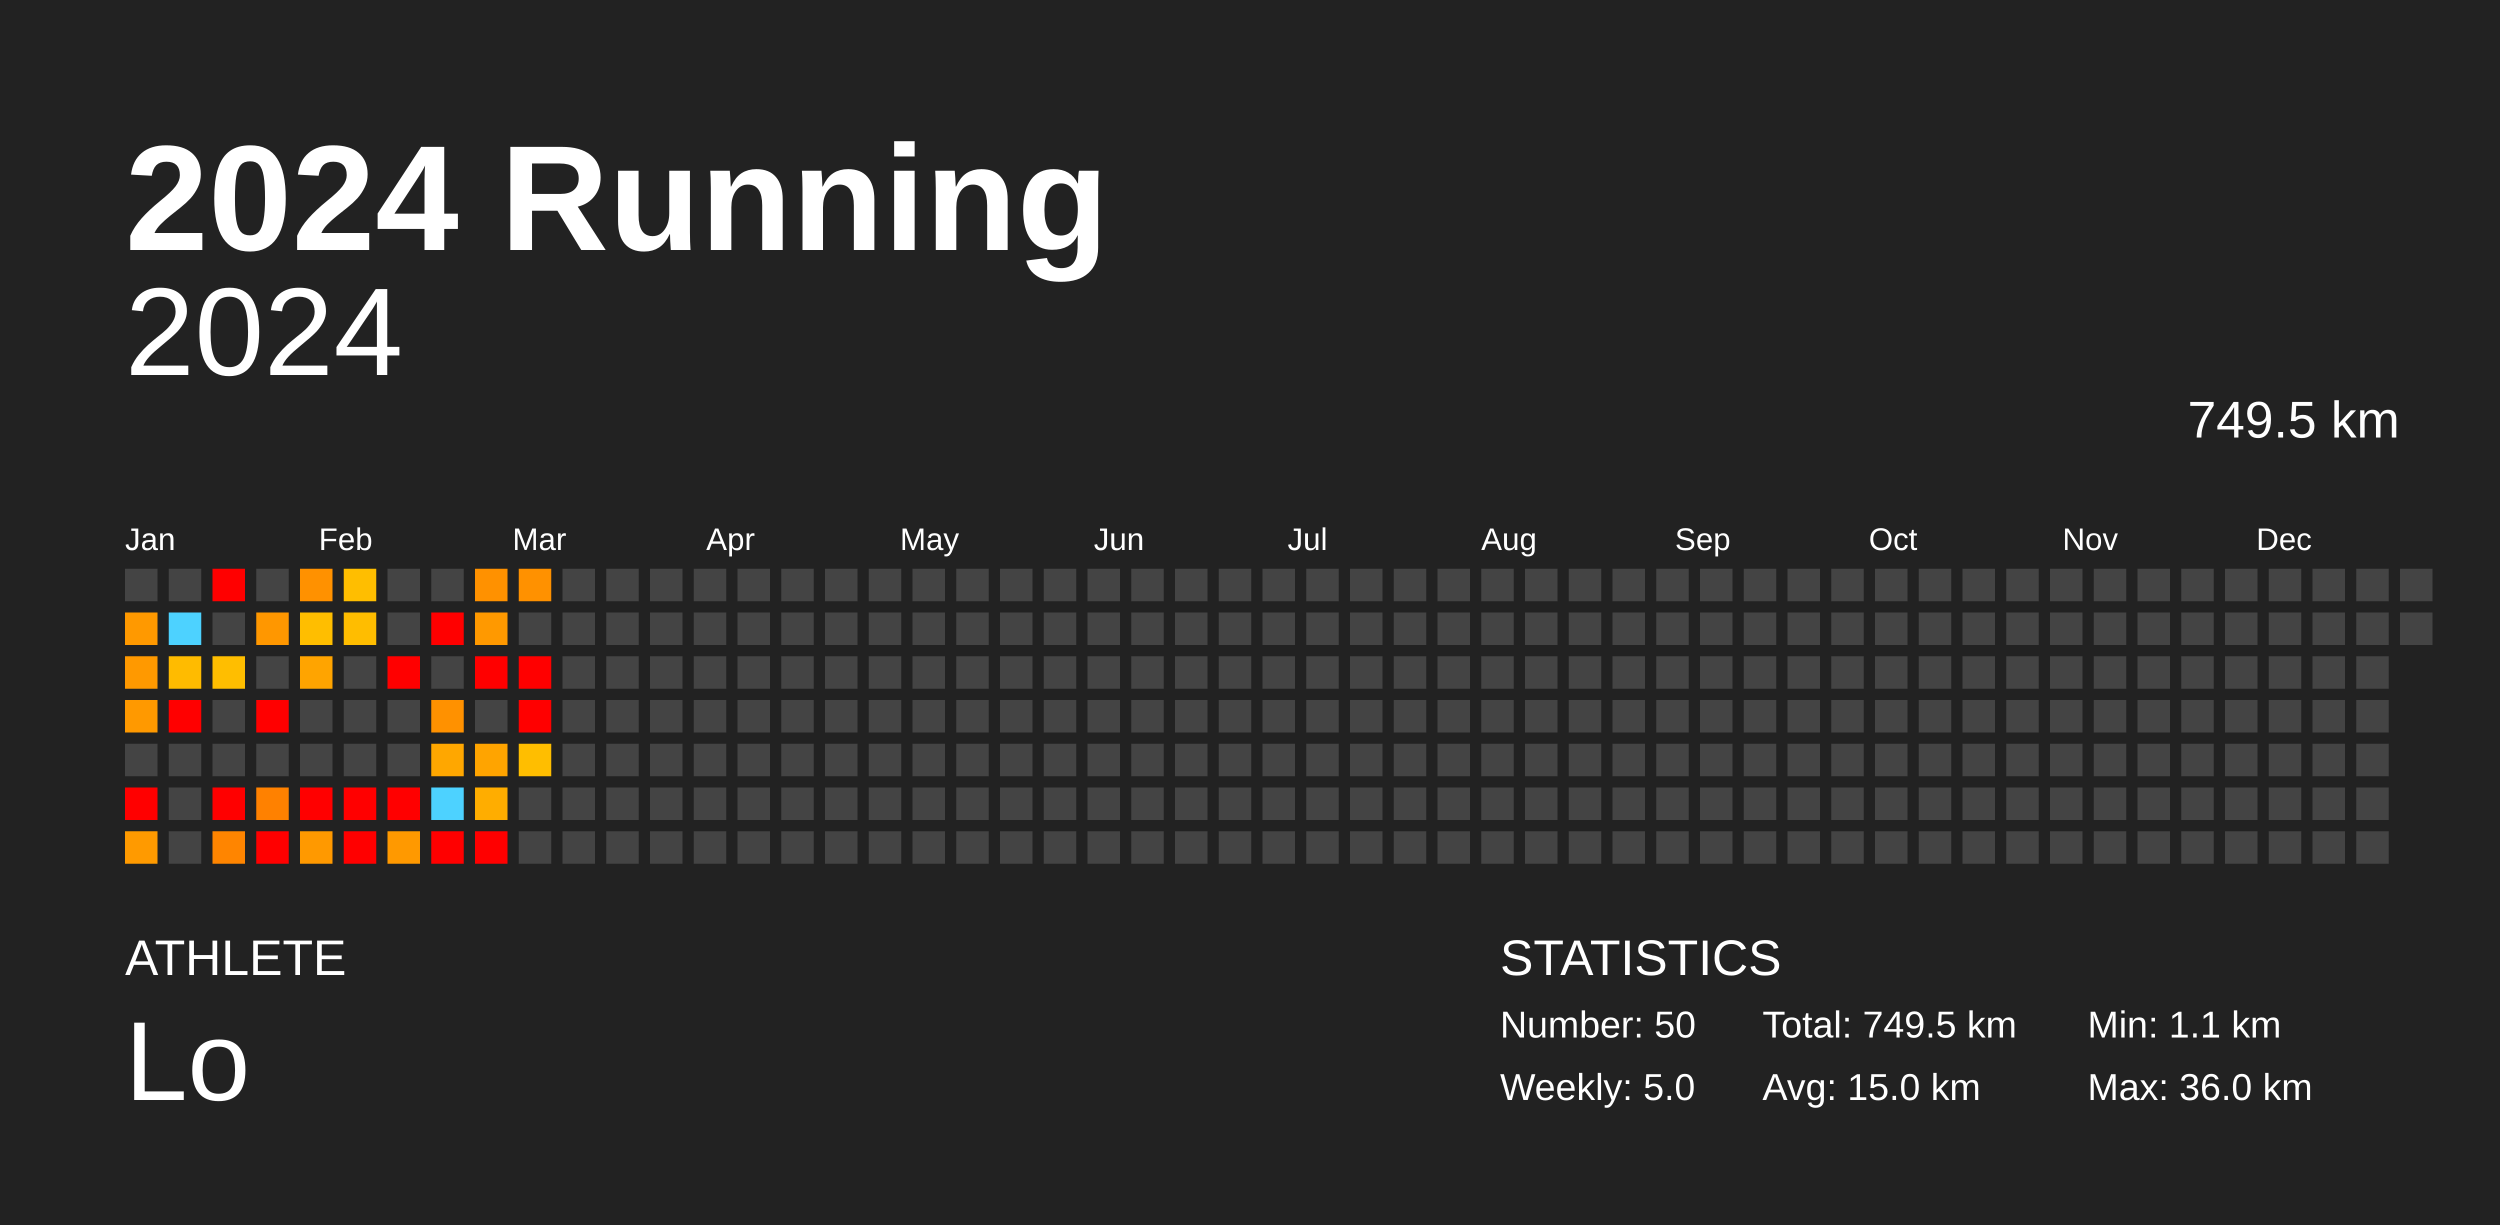
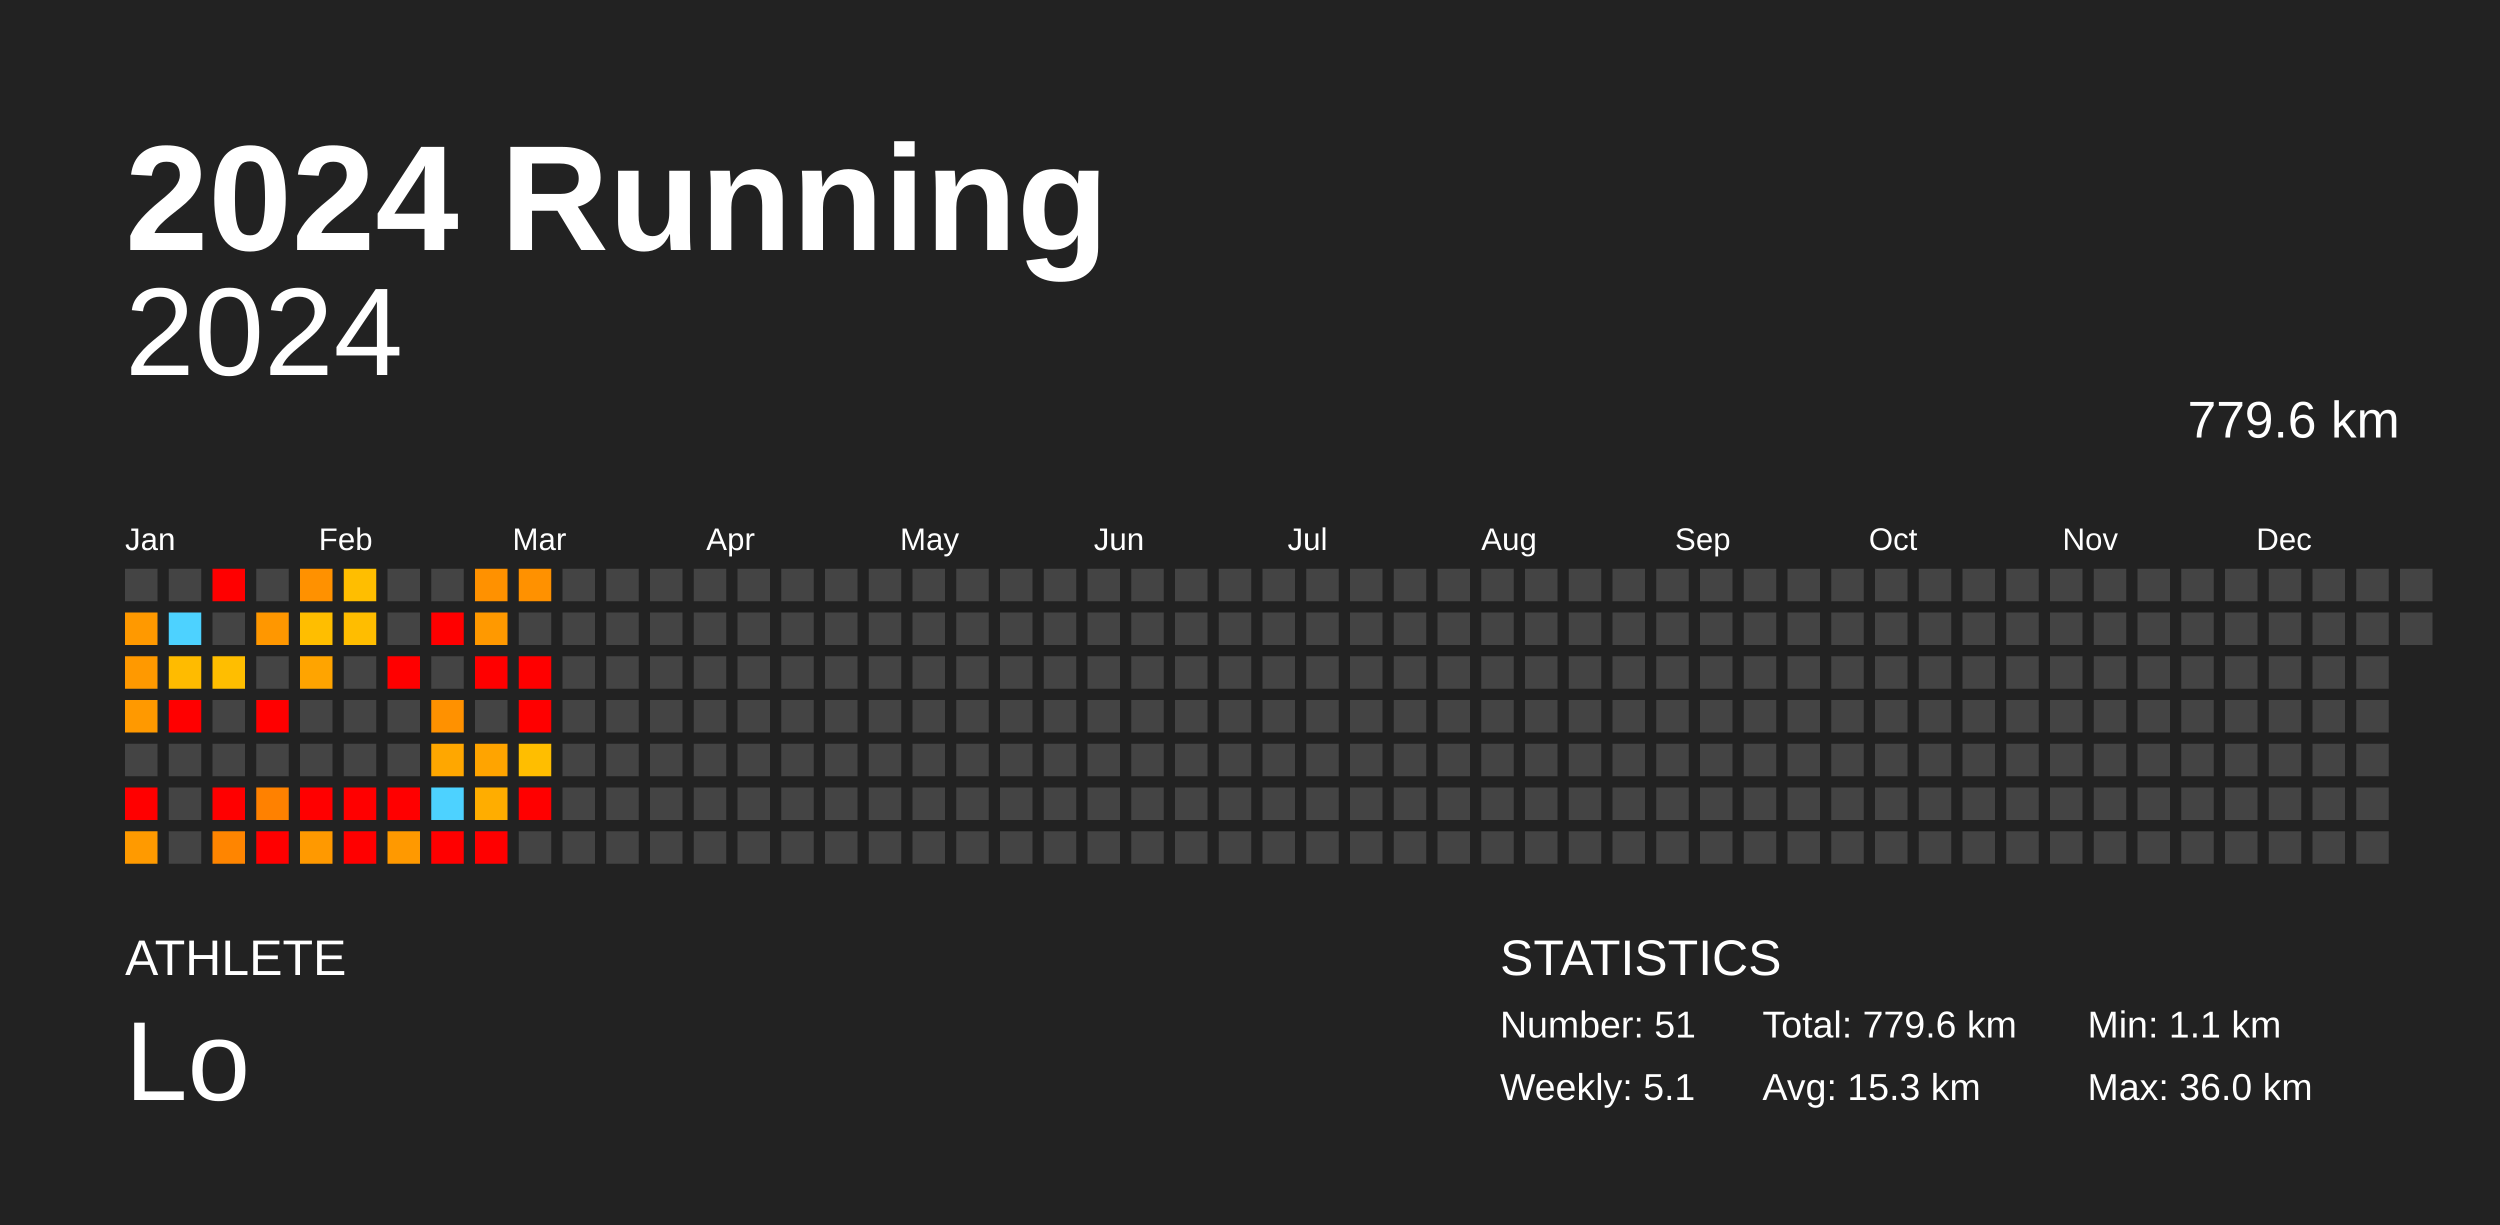
<svg xmlns="http://www.w3.org/2000/svg" baseProfile="full" height="98mm" version="1.1" viewBox="0,0,200,98" width="200mm">
  <defs />
  <rect fill="#222222" height="98" width="200" x="0" y="0" />
  <text fill="#FFFFFF" style="font-size:12px; font-family:Arial; font-weight:bold;" x="10" y="20">2024 Running</text>
  <text fill="#FFFFFF" style="font-size:4px; font-family:Arial" x="10" y="78">ATHLETE</text>
  <text fill="#FFFFFF" style="font-size:9px; font-family:Arial" x="10" y="88">Lo</text>
  <text fill="#FFFFFF" style="font-size:4px; font-family:Arial" x="120" y="78">STATISTICS</text>
-   <text fill="#FFFFFF" style="font-size:3px; font-family:Arial" x="120" y="83">Number: 50</text>
-   <text fill="#FFFFFF" style="font-size:3px; font-family:Arial" x="120" y="88">Weekly: 5.0</text>
-   <text fill="#FFFFFF" style="font-size:3px; font-family:Arial" x="141" y="83">Total: 749.5 km</text>
-   <text fill="#FFFFFF" style="font-size:3px; font-family:Arial" x="141" y="88">Avg: 15.0 km</text>
+   <text fill="#FFFFFF" style="font-size:3px; font-family:Arial" x="120" y="83">Number: 51</text>
+   <text fill="#FFFFFF" style="font-size:3px; font-family:Arial" x="120" y="88">Weekly: 5.1</text>
+   <text fill="#FFFFFF" style="font-size:3px; font-family:Arial" x="141" y="83">Total: 779.6 km</text>
+   <text fill="#FFFFFF" style="font-size:3px; font-family:Arial" x="141" y="88">Avg: 15.3 km</text>
  <text fill="#FFFFFF" style="font-size:3px; font-family:Arial" x="167" y="83">Min: 1.1 km</text>
  <text fill="#FFFFFF" style="font-size:3px; font-family:Arial" x="167" y="88">Max: 36.0 km</text>
  <text alignment-baseline="hanging" fill="#FFFFFF" style="font-size:10.0px; font-family:Arial;" x="10" y="30">2024</text>
-   <text alignment-baseline="hanging" fill="#FFFFFF" style="font-size:4.125px; font-family:Arial;" x="175" y="35">749.5 km</text>
+   <text alignment-baseline="hanging" fill="#FFFFFF" style="font-size:4.125px; font-family:Arial;" x="175" y="35">779.6 km</text>
  <text fill="#FFFFFF" style="font-size:2.5px; font-family:Arial" x="10.0" y="44">Jan</text>
  <text fill="#FFFFFF" style="font-size:2.5px; font-family:Arial" x="25.5" y="44">Feb</text>
  <text fill="#FFFFFF" style="font-size:2.5px; font-family:Arial" x="41.0" y="44">Mar</text>
  <text fill="#FFFFFF" style="font-size:2.5px; font-family:Arial" x="56.5" y="44">Apr</text>
  <text fill="#FFFFFF" style="font-size:2.5px; font-family:Arial" x="72.0" y="44">May</text>
  <text fill="#FFFFFF" style="font-size:2.5px; font-family:Arial" x="87.5" y="44">Jun</text>
  <text fill="#FFFFFF" style="font-size:2.5px; font-family:Arial" x="103.0" y="44">Jul</text>
  <text fill="#FFFFFF" style="font-size:2.5px; font-family:Arial" x="118.5" y="44">Aug</text>
  <text fill="#FFFFFF" style="font-size:2.5px; font-family:Arial" x="134.0" y="44">Sep</text>
  <text fill="#FFFFFF" style="font-size:2.5px; font-family:Arial" x="149.5" y="44">Oct</text>
  <text fill="#FFFFFF" style="font-size:2.5px; font-family:Arial" x="165.0" y="44">Nov</text>
  <text fill="#FFFFFF" style="font-size:2.5px; font-family:Arial" x="180.5" y="44">Dec</text>
  <rect fill="#444444" height="2.6" width="2.6" x="10.0" y="45.5" />
  <rect fill="#ff9900" height="2.6" width="2.6" x="10.0" y="49.0" />
  <rect fill="#ff9900" height="2.6" width="2.6" x="10.0" y="52.5" />
  <rect fill="#ff9900" height="2.6" width="2.6" x="10.0" y="56.0" />
  <rect fill="#444444" height="2.6" width="2.6" x="10.0" y="59.5" />
  <rect fill="red" height="2.6" width="2.6" x="10.0" y="63.0" />
  <rect fill="#ff9a00" height="2.6" width="2.6" x="10.0" y="66.5" />
  <rect fill="#444444" height="2.6" width="2.6" x="13.5" y="45.5" />
  <rect fill="#4dd2ff" height="2.6" width="2.6" x="13.5" y="49.0" />
  <rect fill="#ffbb00" height="2.6" width="2.6" x="13.5" y="52.5" />
  <rect fill="red" height="2.6" width="2.6" x="13.5" y="56.0" />
  <rect fill="#444444" height="2.6" width="2.6" x="13.5" y="59.5" />
  <rect fill="#444444" height="2.6" width="2.6" x="13.5" y="63.0" />
  <rect fill="#444444" height="2.6" width="2.6" x="13.5" y="66.5" />
  <rect fill="red" height="2.6" width="2.6" x="17.0" y="45.5" />
  <rect fill="#444444" height="2.6" width="2.6" x="17.0" y="49.0" />
  <rect fill="#ffbe00" height="2.6" width="2.6" x="17.0" y="52.5" />
  <rect fill="#444444" height="2.6" width="2.6" x="17.0" y="56.0" />
  <rect fill="#444444" height="2.6" width="2.6" x="17.0" y="59.5" />
  <rect fill="red" height="2.6" width="2.6" x="17.0" y="63.0" />
  <rect fill="#ff8500" height="2.6" width="2.6" x="17.0" y="66.5" />
  <rect fill="#444444" height="2.6" width="2.6" x="20.5" y="45.5" />
  <rect fill="#ff9700" height="2.6" width="2.6" x="20.5" y="49.0" />
  <rect fill="#444444" height="2.6" width="2.6" x="20.5" y="52.5" />
  <rect fill="red" height="2.6" width="2.6" x="20.5" y="56.0" />
  <rect fill="#444444" height="2.6" width="2.6" x="20.5" y="59.5" />
  <rect fill="#ff8100" height="2.6" width="2.6" x="20.5" y="63.0" />
  <rect fill="red" height="2.6" width="2.6" x="20.5" y="66.5" />
  <rect fill="#ff9100" height="2.6" width="2.6" x="24.0" y="45.5" />
  <rect fill="#ffbe00" height="2.6" width="2.6" x="24.0" y="49.0" />
  <rect fill="#ffa400" height="2.6" width="2.6" x="24.0" y="52.5" />
  <rect fill="#444444" height="2.6" width="2.6" x="24.0" y="56.0" />
  <rect fill="#444444" height="2.6" width="2.6" x="24.0" y="59.5" />
  <rect fill="red" height="2.6" width="2.6" x="24.0" y="63.0" />
  <rect fill="#ff9900" height="2.6" width="2.6" x="24.0" y="66.5" />
  <rect fill="#ffbe00" height="2.6" width="2.6" x="27.5" y="45.5" />
  <rect fill="#ffbd00" height="2.6" width="2.6" x="27.5" y="49.0" />
  <rect fill="#444444" height="2.6" width="2.6" x="27.5" y="52.5" />
  <rect fill="#444444" height="2.6" width="2.6" x="27.5" y="56.0" />
  <rect fill="#444444" height="2.6" width="2.6" x="27.5" y="59.5" />
  <rect fill="red" height="2.6" width="2.6" x="27.5" y="63.0" />
  <rect fill="red" height="2.6" width="2.6" x="27.5" y="66.5" />
  <rect fill="#444444" height="2.6" width="2.6" x="31.0" y="45.5" />
  <rect fill="#444444" height="2.6" width="2.6" x="31.0" y="49.0" />
  <rect fill="red" height="2.6" width="2.6" x="31.0" y="52.5" />
  <rect fill="#444444" height="2.6" width="2.6" x="31.0" y="56.0" />
  <rect fill="#444444" height="2.6" width="2.6" x="31.0" y="59.5" />
  <rect fill="red" height="2.6" width="2.6" x="31.0" y="63.0" />
  <rect fill="#ff9900" height="2.6" width="2.6" x="31.0" y="66.5" />
  <rect fill="#444444" height="2.6" width="2.6" x="34.5" y="45.5" />
  <rect fill="red" height="2.6" width="2.6" x="34.5" y="49.0" />
  <rect fill="#444444" height="2.6" width="2.6" x="34.5" y="52.5" />
  <rect fill="#ff9100" height="2.6" width="2.6" x="34.5" y="56.0" />
  <rect fill="#ffa700" height="2.6" width="2.6" x="34.5" y="59.5" />
  <rect fill="#4dd2ff" height="2.6" width="2.6" x="34.5" y="63.0" />
  <rect fill="red" height="2.6" width="2.6" x="34.5" y="66.5" />
  <rect fill="#ff9100" height="2.6" width="2.6" x="38.0" y="45.5" />
  <rect fill="#ff9900" height="2.6" width="2.6" x="38.0" y="49.0" />
  <rect fill="red" height="2.6" width="2.6" x="38.0" y="52.5" />
  <rect fill="#444444" height="2.6" width="2.6" x="38.0" y="56.0" />
  <rect fill="#ffa400" height="2.6" width="2.6" x="38.0" y="59.5" />
  <rect fill="#ffad00" height="2.6" width="2.6" x="38.0" y="63.0" />
  <rect fill="red" height="2.6" width="2.6" x="38.0" y="66.5" />
  <rect fill="#ff9100" height="2.6" width="2.6" x="41.5" y="45.5" />
  <rect fill="#444444" height="2.6" width="2.6" x="41.5" y="49.0" />
  <rect fill="red" height="2.6" width="2.6" x="41.5" y="52.5" />
  <rect fill="red" height="2.6" width="2.6" x="41.5" y="56.0" />
  <rect fill="#ffbe00" height="2.6" width="2.6" x="41.5" y="59.5" />
-   <rect fill="#444444" height="2.6" width="2.6" x="41.5" y="63.0" />
+   <rect fill="red" height="2.6" width="2.6" x="41.5" y="63.0" />
  <rect fill="#444444" height="2.6" width="2.6" x="41.5" y="66.5" />
  <rect fill="#444444" height="2.6" width="2.6" x="45.0" y="45.5" />
  <rect fill="#444444" height="2.6" width="2.6" x="45.0" y="49.0" />
  <rect fill="#444444" height="2.6" width="2.6" x="45.0" y="52.5" />
  <rect fill="#444444" height="2.6" width="2.6" x="45.0" y="56.0" />
  <rect fill="#444444" height="2.6" width="2.6" x="45.0" y="59.5" />
  <rect fill="#444444" height="2.6" width="2.6" x="45.0" y="63.0" />
  <rect fill="#444444" height="2.6" width="2.6" x="45.0" y="66.5" />
  <rect fill="#444444" height="2.6" width="2.6" x="48.5" y="45.5" />
  <rect fill="#444444" height="2.6" width="2.6" x="48.5" y="49.0" />
  <rect fill="#444444" height="2.6" width="2.6" x="48.5" y="52.5" />
  <rect fill="#444444" height="2.6" width="2.6" x="48.5" y="56.0" />
  <rect fill="#444444" height="2.6" width="2.6" x="48.5" y="59.5" />
  <rect fill="#444444" height="2.6" width="2.6" x="48.5" y="63.0" />
  <rect fill="#444444" height="2.6" width="2.6" x="48.5" y="66.5" />
  <rect fill="#444444" height="2.6" width="2.6" x="52.0" y="45.5" />
  <rect fill="#444444" height="2.6" width="2.6" x="52.0" y="49.0" />
  <rect fill="#444444" height="2.6" width="2.6" x="52.0" y="52.5" />
  <rect fill="#444444" height="2.6" width="2.6" x="52.0" y="56.0" />
  <rect fill="#444444" height="2.6" width="2.6" x="52.0" y="59.5" />
  <rect fill="#444444" height="2.6" width="2.6" x="52.0" y="63.0" />
  <rect fill="#444444" height="2.6" width="2.6" x="52.0" y="66.5" />
  <rect fill="#444444" height="2.6" width="2.6" x="55.5" y="45.5" />
  <rect fill="#444444" height="2.6" width="2.6" x="55.5" y="49.0" />
  <rect fill="#444444" height="2.6" width="2.6" x="55.5" y="52.5" />
  <rect fill="#444444" height="2.6" width="2.6" x="55.5" y="56.0" />
  <rect fill="#444444" height="2.6" width="2.6" x="55.5" y="59.5" />
  <rect fill="#444444" height="2.6" width="2.6" x="55.5" y="63.0" />
  <rect fill="#444444" height="2.6" width="2.6" x="55.5" y="66.5" />
  <rect fill="#444444" height="2.6" width="2.6" x="59.0" y="45.5" />
  <rect fill="#444444" height="2.6" width="2.6" x="59.0" y="49.0" />
  <rect fill="#444444" height="2.6" width="2.6" x="59.0" y="52.5" />
  <rect fill="#444444" height="2.6" width="2.6" x="59.0" y="56.0" />
  <rect fill="#444444" height="2.6" width="2.6" x="59.0" y="59.5" />
  <rect fill="#444444" height="2.6" width="2.6" x="59.0" y="63.0" />
  <rect fill="#444444" height="2.6" width="2.6" x="59.0" y="66.5" />
  <rect fill="#444444" height="2.6" width="2.6" x="62.5" y="45.5" />
  <rect fill="#444444" height="2.6" width="2.6" x="62.5" y="49.0" />
  <rect fill="#444444" height="2.6" width="2.6" x="62.5" y="52.5" />
  <rect fill="#444444" height="2.6" width="2.6" x="62.5" y="56.0" />
  <rect fill="#444444" height="2.6" width="2.6" x="62.5" y="59.5" />
  <rect fill="#444444" height="2.6" width="2.6" x="62.5" y="63.0" />
  <rect fill="#444444" height="2.6" width="2.6" x="62.5" y="66.5" />
  <rect fill="#444444" height="2.6" width="2.6" x="66.0" y="45.5" />
  <rect fill="#444444" height="2.6" width="2.6" x="66.0" y="49.0" />
  <rect fill="#444444" height="2.6" width="2.6" x="66.0" y="52.5" />
  <rect fill="#444444" height="2.6" width="2.6" x="66.0" y="56.0" />
  <rect fill="#444444" height="2.6" width="2.6" x="66.0" y="59.5" />
  <rect fill="#444444" height="2.6" width="2.6" x="66.0" y="63.0" />
  <rect fill="#444444" height="2.6" width="2.6" x="66.0" y="66.5" />
  <rect fill="#444444" height="2.6" width="2.6" x="69.5" y="45.5" />
  <rect fill="#444444" height="2.6" width="2.6" x="69.5" y="49.0" />
  <rect fill="#444444" height="2.6" width="2.6" x="69.5" y="52.5" />
  <rect fill="#444444" height="2.6" width="2.6" x="69.5" y="56.0" />
  <rect fill="#444444" height="2.6" width="2.6" x="69.5" y="59.5" />
  <rect fill="#444444" height="2.6" width="2.6" x="69.5" y="63.0" />
  <rect fill="#444444" height="2.6" width="2.6" x="69.5" y="66.5" />
  <rect fill="#444444" height="2.6" width="2.6" x="73.0" y="45.5" />
  <rect fill="#444444" height="2.6" width="2.6" x="73.0" y="49.0" />
  <rect fill="#444444" height="2.6" width="2.6" x="73.0" y="52.5" />
  <rect fill="#444444" height="2.6" width="2.6" x="73.0" y="56.0" />
  <rect fill="#444444" height="2.6" width="2.6" x="73.0" y="59.5" />
  <rect fill="#444444" height="2.6" width="2.6" x="73.0" y="63.0" />
  <rect fill="#444444" height="2.6" width="2.6" x="73.0" y="66.5" />
  <rect fill="#444444" height="2.6" width="2.6" x="76.5" y="45.5" />
  <rect fill="#444444" height="2.6" width="2.6" x="76.5" y="49.0" />
  <rect fill="#444444" height="2.6" width="2.6" x="76.5" y="52.5" />
  <rect fill="#444444" height="2.6" width="2.6" x="76.5" y="56.0" />
  <rect fill="#444444" height="2.6" width="2.6" x="76.5" y="59.5" />
  <rect fill="#444444" height="2.6" width="2.6" x="76.5" y="63.0" />
  <rect fill="#444444" height="2.6" width="2.6" x="76.5" y="66.5" />
  <rect fill="#444444" height="2.6" width="2.6" x="80.0" y="45.5" />
  <rect fill="#444444" height="2.6" width="2.6" x="80.0" y="49.0" />
  <rect fill="#444444" height="2.6" width="2.6" x="80.0" y="52.5" />
  <rect fill="#444444" height="2.6" width="2.6" x="80.0" y="56.0" />
  <rect fill="#444444" height="2.6" width="2.6" x="80.0" y="59.5" />
  <rect fill="#444444" height="2.6" width="2.6" x="80.0" y="63.0" />
  <rect fill="#444444" height="2.6" width="2.6" x="80.0" y="66.5" />
  <rect fill="#444444" height="2.6" width="2.6" x="83.5" y="45.5" />
  <rect fill="#444444" height="2.6" width="2.6" x="83.5" y="49.0" />
  <rect fill="#444444" height="2.6" width="2.6" x="83.5" y="52.5" />
  <rect fill="#444444" height="2.6" width="2.6" x="83.5" y="56.0" />
  <rect fill="#444444" height="2.6" width="2.6" x="83.5" y="59.5" />
  <rect fill="#444444" height="2.6" width="2.6" x="83.5" y="63.0" />
  <rect fill="#444444" height="2.6" width="2.6" x="83.5" y="66.5" />
  <rect fill="#444444" height="2.6" width="2.6" x="87.0" y="45.5" />
  <rect fill="#444444" height="2.6" width="2.6" x="87.0" y="49.0" />
  <rect fill="#444444" height="2.6" width="2.6" x="87.0" y="52.5" />
  <rect fill="#444444" height="2.6" width="2.6" x="87.0" y="56.0" />
  <rect fill="#444444" height="2.6" width="2.6" x="87.0" y="59.5" />
  <rect fill="#444444" height="2.6" width="2.6" x="87.0" y="63.0" />
  <rect fill="#444444" height="2.6" width="2.6" x="87.0" y="66.5" />
  <rect fill="#444444" height="2.6" width="2.6" x="90.5" y="45.5" />
  <rect fill="#444444" height="2.6" width="2.6" x="90.5" y="49.0" />
  <rect fill="#444444" height="2.6" width="2.6" x="90.5" y="52.5" />
  <rect fill="#444444" height="2.6" width="2.6" x="90.5" y="56.0" />
  <rect fill="#444444" height="2.6" width="2.6" x="90.5" y="59.5" />
  <rect fill="#444444" height="2.6" width="2.6" x="90.5" y="63.0" />
  <rect fill="#444444" height="2.6" width="2.6" x="90.5" y="66.5" />
  <rect fill="#444444" height="2.6" width="2.6" x="94.0" y="45.5" />
  <rect fill="#444444" height="2.6" width="2.6" x="94.0" y="49.0" />
  <rect fill="#444444" height="2.6" width="2.6" x="94.0" y="52.5" />
  <rect fill="#444444" height="2.6" width="2.6" x="94.0" y="56.0" />
  <rect fill="#444444" height="2.6" width="2.6" x="94.0" y="59.5" />
  <rect fill="#444444" height="2.6" width="2.6" x="94.0" y="63.0" />
  <rect fill="#444444" height="2.6" width="2.6" x="94.0" y="66.5" />
  <rect fill="#444444" height="2.6" width="2.6" x="97.5" y="45.5" />
  <rect fill="#444444" height="2.6" width="2.6" x="97.5" y="49.0" />
  <rect fill="#444444" height="2.6" width="2.6" x="97.5" y="52.5" />
  <rect fill="#444444" height="2.6" width="2.6" x="97.5" y="56.0" />
  <rect fill="#444444" height="2.6" width="2.6" x="97.5" y="59.5" />
  <rect fill="#444444" height="2.6" width="2.6" x="97.5" y="63.0" />
  <rect fill="#444444" height="2.6" width="2.6" x="97.5" y="66.5" />
  <rect fill="#444444" height="2.6" width="2.6" x="101.0" y="45.5" />
  <rect fill="#444444" height="2.6" width="2.6" x="101.0" y="49.0" />
  <rect fill="#444444" height="2.6" width="2.6" x="101.0" y="52.5" />
  <rect fill="#444444" height="2.6" width="2.6" x="101.0" y="56.0" />
  <rect fill="#444444" height="2.6" width="2.6" x="101.0" y="59.5" />
  <rect fill="#444444" height="2.6" width="2.6" x="101.0" y="63.0" />
  <rect fill="#444444" height="2.6" width="2.6" x="101.0" y="66.5" />
  <rect fill="#444444" height="2.6" width="2.6" x="104.5" y="45.5" />
  <rect fill="#444444" height="2.6" width="2.6" x="104.5" y="49.0" />
  <rect fill="#444444" height="2.6" width="2.6" x="104.5" y="52.5" />
  <rect fill="#444444" height="2.6" width="2.6" x="104.5" y="56.0" />
  <rect fill="#444444" height="2.6" width="2.6" x="104.5" y="59.5" />
  <rect fill="#444444" height="2.6" width="2.6" x="104.5" y="63.0" />
  <rect fill="#444444" height="2.6" width="2.6" x="104.5" y="66.5" />
  <rect fill="#444444" height="2.6" width="2.6" x="108.0" y="45.5" />
  <rect fill="#444444" height="2.6" width="2.6" x="108.0" y="49.0" />
  <rect fill="#444444" height="2.6" width="2.6" x="108.0" y="52.5" />
  <rect fill="#444444" height="2.6" width="2.6" x="108.0" y="56.0" />
  <rect fill="#444444" height="2.6" width="2.6" x="108.0" y="59.5" />
  <rect fill="#444444" height="2.6" width="2.6" x="108.0" y="63.0" />
  <rect fill="#444444" height="2.6" width="2.6" x="108.0" y="66.5" />
  <rect fill="#444444" height="2.6" width="2.6" x="111.5" y="45.5" />
  <rect fill="#444444" height="2.6" width="2.6" x="111.5" y="49.0" />
  <rect fill="#444444" height="2.6" width="2.6" x="111.5" y="52.5" />
  <rect fill="#444444" height="2.6" width="2.6" x="111.5" y="56.0" />
  <rect fill="#444444" height="2.6" width="2.6" x="111.5" y="59.5" />
  <rect fill="#444444" height="2.6" width="2.6" x="111.5" y="63.0" />
  <rect fill="#444444" height="2.6" width="2.6" x="111.5" y="66.5" />
  <rect fill="#444444" height="2.6" width="2.6" x="115.0" y="45.5" />
  <rect fill="#444444" height="2.6" width="2.6" x="115.0" y="49.0" />
  <rect fill="#444444" height="2.6" width="2.6" x="115.0" y="52.5" />
  <rect fill="#444444" height="2.6" width="2.6" x="115.0" y="56.0" />
  <rect fill="#444444" height="2.6" width="2.6" x="115.0" y="59.5" />
  <rect fill="#444444" height="2.6" width="2.6" x="115.0" y="63.0" />
  <rect fill="#444444" height="2.6" width="2.6" x="115.0" y="66.5" />
  <rect fill="#444444" height="2.6" width="2.6" x="118.5" y="45.5" />
  <rect fill="#444444" height="2.6" width="2.6" x="118.5" y="49.0" />
  <rect fill="#444444" height="2.6" width="2.6" x="118.5" y="52.5" />
  <rect fill="#444444" height="2.6" width="2.6" x="118.5" y="56.0" />
  <rect fill="#444444" height="2.6" width="2.6" x="118.5" y="59.5" />
  <rect fill="#444444" height="2.6" width="2.6" x="118.5" y="63.0" />
  <rect fill="#444444" height="2.6" width="2.6" x="118.5" y="66.5" />
  <rect fill="#444444" height="2.6" width="2.6" x="122.0" y="45.5" />
  <rect fill="#444444" height="2.6" width="2.6" x="122.0" y="49.0" />
  <rect fill="#444444" height="2.6" width="2.6" x="122.0" y="52.5" />
  <rect fill="#444444" height="2.6" width="2.6" x="122.0" y="56.0" />
  <rect fill="#444444" height="2.6" width="2.6" x="122.0" y="59.5" />
  <rect fill="#444444" height="2.6" width="2.6" x="122.0" y="63.0" />
  <rect fill="#444444" height="2.6" width="2.6" x="122.0" y="66.5" />
  <rect fill="#444444" height="2.6" width="2.6" x="125.5" y="45.5" />
  <rect fill="#444444" height="2.6" width="2.6" x="125.5" y="49.0" />
  <rect fill="#444444" height="2.6" width="2.6" x="125.5" y="52.5" />
  <rect fill="#444444" height="2.6" width="2.6" x="125.5" y="56.0" />
  <rect fill="#444444" height="2.6" width="2.6" x="125.5" y="59.5" />
  <rect fill="#444444" height="2.6" width="2.6" x="125.5" y="63.0" />
  <rect fill="#444444" height="2.6" width="2.6" x="125.5" y="66.5" />
  <rect fill="#444444" height="2.6" width="2.6" x="129.0" y="45.5" />
  <rect fill="#444444" height="2.6" width="2.6" x="129.0" y="49.0" />
  <rect fill="#444444" height="2.6" width="2.6" x="129.0" y="52.5" />
  <rect fill="#444444" height="2.6" width="2.6" x="129.0" y="56.0" />
  <rect fill="#444444" height="2.6" width="2.6" x="129.0" y="59.5" />
  <rect fill="#444444" height="2.6" width="2.6" x="129.0" y="63.0" />
  <rect fill="#444444" height="2.6" width="2.6" x="129.0" y="66.5" />
  <rect fill="#444444" height="2.6" width="2.6" x="132.5" y="45.5" />
  <rect fill="#444444" height="2.6" width="2.6" x="132.5" y="49.0" />
  <rect fill="#444444" height="2.6" width="2.6" x="132.5" y="52.5" />
  <rect fill="#444444" height="2.6" width="2.6" x="132.5" y="56.0" />
  <rect fill="#444444" height="2.6" width="2.6" x="132.5" y="59.5" />
  <rect fill="#444444" height="2.6" width="2.6" x="132.5" y="63.0" />
  <rect fill="#444444" height="2.6" width="2.6" x="132.5" y="66.5" />
  <rect fill="#444444" height="2.6" width="2.6" x="136.0" y="45.5" />
  <rect fill="#444444" height="2.6" width="2.6" x="136.0" y="49.0" />
  <rect fill="#444444" height="2.6" width="2.6" x="136.0" y="52.5" />
  <rect fill="#444444" height="2.6" width="2.6" x="136.0" y="56.0" />
  <rect fill="#444444" height="2.6" width="2.6" x="136.0" y="59.5" />
  <rect fill="#444444" height="2.6" width="2.6" x="136.0" y="63.0" />
  <rect fill="#444444" height="2.6" width="2.6" x="136.0" y="66.5" />
  <rect fill="#444444" height="2.6" width="2.6" x="139.5" y="45.5" />
  <rect fill="#444444" height="2.6" width="2.6" x="139.5" y="49.0" />
  <rect fill="#444444" height="2.6" width="2.6" x="139.5" y="52.5" />
  <rect fill="#444444" height="2.6" width="2.6" x="139.5" y="56.0" />
  <rect fill="#444444" height="2.6" width="2.6" x="139.5" y="59.5" />
  <rect fill="#444444" height="2.6" width="2.6" x="139.5" y="63.0" />
  <rect fill="#444444" height="2.6" width="2.6" x="139.5" y="66.5" />
  <rect fill="#444444" height="2.6" width="2.6" x="143.0" y="45.5" />
  <rect fill="#444444" height="2.6" width="2.6" x="143.0" y="49.0" />
  <rect fill="#444444" height="2.6" width="2.6" x="143.0" y="52.5" />
  <rect fill="#444444" height="2.6" width="2.6" x="143.0" y="56.0" />
  <rect fill="#444444" height="2.6" width="2.6" x="143.0" y="59.5" />
  <rect fill="#444444" height="2.6" width="2.6" x="143.0" y="63.0" />
  <rect fill="#444444" height="2.6" width="2.6" x="143.0" y="66.5" />
  <rect fill="#444444" height="2.6" width="2.6" x="146.5" y="45.5" />
  <rect fill="#444444" height="2.6" width="2.6" x="146.5" y="49.0" />
  <rect fill="#444444" height="2.6" width="2.6" x="146.5" y="52.5" />
  <rect fill="#444444" height="2.6" width="2.6" x="146.5" y="56.0" />
  <rect fill="#444444" height="2.6" width="2.6" x="146.5" y="59.5" />
  <rect fill="#444444" height="2.6" width="2.6" x="146.5" y="63.0" />
  <rect fill="#444444" height="2.6" width="2.6" x="146.5" y="66.5" />
  <rect fill="#444444" height="2.6" width="2.6" x="150.0" y="45.5" />
  <rect fill="#444444" height="2.6" width="2.6" x="150.0" y="49.0" />
  <rect fill="#444444" height="2.6" width="2.6" x="150.0" y="52.5" />
  <rect fill="#444444" height="2.6" width="2.6" x="150.0" y="56.0" />
  <rect fill="#444444" height="2.6" width="2.6" x="150.0" y="59.5" />
  <rect fill="#444444" height="2.6" width="2.6" x="150.0" y="63.0" />
  <rect fill="#444444" height="2.6" width="2.6" x="150.0" y="66.5" />
  <rect fill="#444444" height="2.6" width="2.6" x="153.5" y="45.5" />
  <rect fill="#444444" height="2.6" width="2.6" x="153.5" y="49.0" />
  <rect fill="#444444" height="2.6" width="2.6" x="153.5" y="52.5" />
  <rect fill="#444444" height="2.6" width="2.6" x="153.5" y="56.0" />
  <rect fill="#444444" height="2.6" width="2.6" x="153.5" y="59.5" />
  <rect fill="#444444" height="2.6" width="2.6" x="153.5" y="63.0" />
  <rect fill="#444444" height="2.6" width="2.6" x="153.5" y="66.5" />
  <rect fill="#444444" height="2.6" width="2.6" x="157.0" y="45.5" />
  <rect fill="#444444" height="2.6" width="2.6" x="157.0" y="49.0" />
  <rect fill="#444444" height="2.6" width="2.6" x="157.0" y="52.5" />
  <rect fill="#444444" height="2.6" width="2.6" x="157.0" y="56.0" />
  <rect fill="#444444" height="2.6" width="2.6" x="157.0" y="59.5" />
  <rect fill="#444444" height="2.6" width="2.6" x="157.0" y="63.0" />
  <rect fill="#444444" height="2.6" width="2.6" x="157.0" y="66.5" />
  <rect fill="#444444" height="2.6" width="2.6" x="160.5" y="45.5" />
  <rect fill="#444444" height="2.6" width="2.6" x="160.5" y="49.0" />
  <rect fill="#444444" height="2.6" width="2.6" x="160.5" y="52.5" />
  <rect fill="#444444" height="2.6" width="2.6" x="160.5" y="56.0" />
  <rect fill="#444444" height="2.6" width="2.6" x="160.5" y="59.5" />
  <rect fill="#444444" height="2.6" width="2.6" x="160.5" y="63.0" />
  <rect fill="#444444" height="2.6" width="2.6" x="160.5" y="66.5" />
  <rect fill="#444444" height="2.6" width="2.6" x="164.0" y="45.5" />
  <rect fill="#444444" height="2.6" width="2.6" x="164.0" y="49.0" />
  <rect fill="#444444" height="2.6" width="2.6" x="164.0" y="52.5" />
  <rect fill="#444444" height="2.6" width="2.6" x="164.0" y="56.0" />
  <rect fill="#444444" height="2.6" width="2.6" x="164.0" y="59.5" />
  <rect fill="#444444" height="2.6" width="2.6" x="164.0" y="63.0" />
  <rect fill="#444444" height="2.6" width="2.6" x="164.0" y="66.5" />
  <rect fill="#444444" height="2.6" width="2.6" x="167.5" y="45.5" />
  <rect fill="#444444" height="2.6" width="2.6" x="167.5" y="49.0" />
  <rect fill="#444444" height="2.6" width="2.6" x="167.5" y="52.5" />
  <rect fill="#444444" height="2.6" width="2.6" x="167.5" y="56.0" />
  <rect fill="#444444" height="2.6" width="2.6" x="167.5" y="59.5" />
  <rect fill="#444444" height="2.6" width="2.6" x="167.5" y="63.0" />
  <rect fill="#444444" height="2.6" width="2.6" x="167.5" y="66.5" />
  <rect fill="#444444" height="2.6" width="2.6" x="171.0" y="45.5" />
  <rect fill="#444444" height="2.6" width="2.6" x="171.0" y="49.0" />
  <rect fill="#444444" height="2.6" width="2.6" x="171.0" y="52.5" />
  <rect fill="#444444" height="2.6" width="2.6" x="171.0" y="56.0" />
  <rect fill="#444444" height="2.6" width="2.6" x="171.0" y="59.5" />
  <rect fill="#444444" height="2.6" width="2.6" x="171.0" y="63.0" />
  <rect fill="#444444" height="2.6" width="2.6" x="171.0" y="66.5" />
  <rect fill="#444444" height="2.6" width="2.6" x="174.5" y="45.5" />
  <rect fill="#444444" height="2.6" width="2.6" x="174.5" y="49.0" />
  <rect fill="#444444" height="2.6" width="2.6" x="174.5" y="52.5" />
  <rect fill="#444444" height="2.6" width="2.6" x="174.5" y="56.0" />
  <rect fill="#444444" height="2.6" width="2.6" x="174.5" y="59.5" />
  <rect fill="#444444" height="2.6" width="2.6" x="174.5" y="63.0" />
  <rect fill="#444444" height="2.6" width="2.6" x="174.5" y="66.5" />
  <rect fill="#444444" height="2.6" width="2.6" x="178.0" y="45.5" />
  <rect fill="#444444" height="2.6" width="2.6" x="178.0" y="49.0" />
  <rect fill="#444444" height="2.6" width="2.6" x="178.0" y="52.5" />
  <rect fill="#444444" height="2.6" width="2.6" x="178.0" y="56.0" />
  <rect fill="#444444" height="2.6" width="2.6" x="178.0" y="59.5" />
  <rect fill="#444444" height="2.6" width="2.6" x="178.0" y="63.0" />
  <rect fill="#444444" height="2.6" width="2.6" x="178.0" y="66.5" />
  <rect fill="#444444" height="2.6" width="2.6" x="181.5" y="45.5" />
  <rect fill="#444444" height="2.6" width="2.6" x="181.5" y="49.0" />
  <rect fill="#444444" height="2.6" width="2.6" x="181.5" y="52.5" />
  <rect fill="#444444" height="2.6" width="2.6" x="181.5" y="56.0" />
  <rect fill="#444444" height="2.6" width="2.6" x="181.5" y="59.5" />
  <rect fill="#444444" height="2.6" width="2.6" x="181.5" y="63.0" />
  <rect fill="#444444" height="2.6" width="2.6" x="181.5" y="66.5" />
  <rect fill="#444444" height="2.6" width="2.6" x="185.0" y="45.5" />
  <rect fill="#444444" height="2.6" width="2.6" x="185.0" y="49.0" />
  <rect fill="#444444" height="2.6" width="2.6" x="185.0" y="52.5" />
  <rect fill="#444444" height="2.6" width="2.6" x="185.0" y="56.0" />
  <rect fill="#444444" height="2.6" width="2.6" x="185.0" y="59.5" />
  <rect fill="#444444" height="2.6" width="2.6" x="185.0" y="63.0" />
  <rect fill="#444444" height="2.6" width="2.6" x="185.0" y="66.5" />
  <rect fill="#444444" height="2.6" width="2.6" x="188.5" y="45.5" />
  <rect fill="#444444" height="2.6" width="2.6" x="188.5" y="49.0" />
  <rect fill="#444444" height="2.6" width="2.6" x="188.5" y="52.5" />
  <rect fill="#444444" height="2.6" width="2.6" x="188.5" y="56.0" />
  <rect fill="#444444" height="2.6" width="2.6" x="188.5" y="59.5" />
  <rect fill="#444444" height="2.6" width="2.6" x="188.5" y="63.0" />
  <rect fill="#444444" height="2.6" width="2.6" x="188.5" y="66.5" />
  <rect fill="#444444" height="2.6" width="2.6" x="192.0" y="45.5" />
  <rect fill="#444444" height="2.6" width="2.6" x="192.0" y="49.0" />
</svg>
